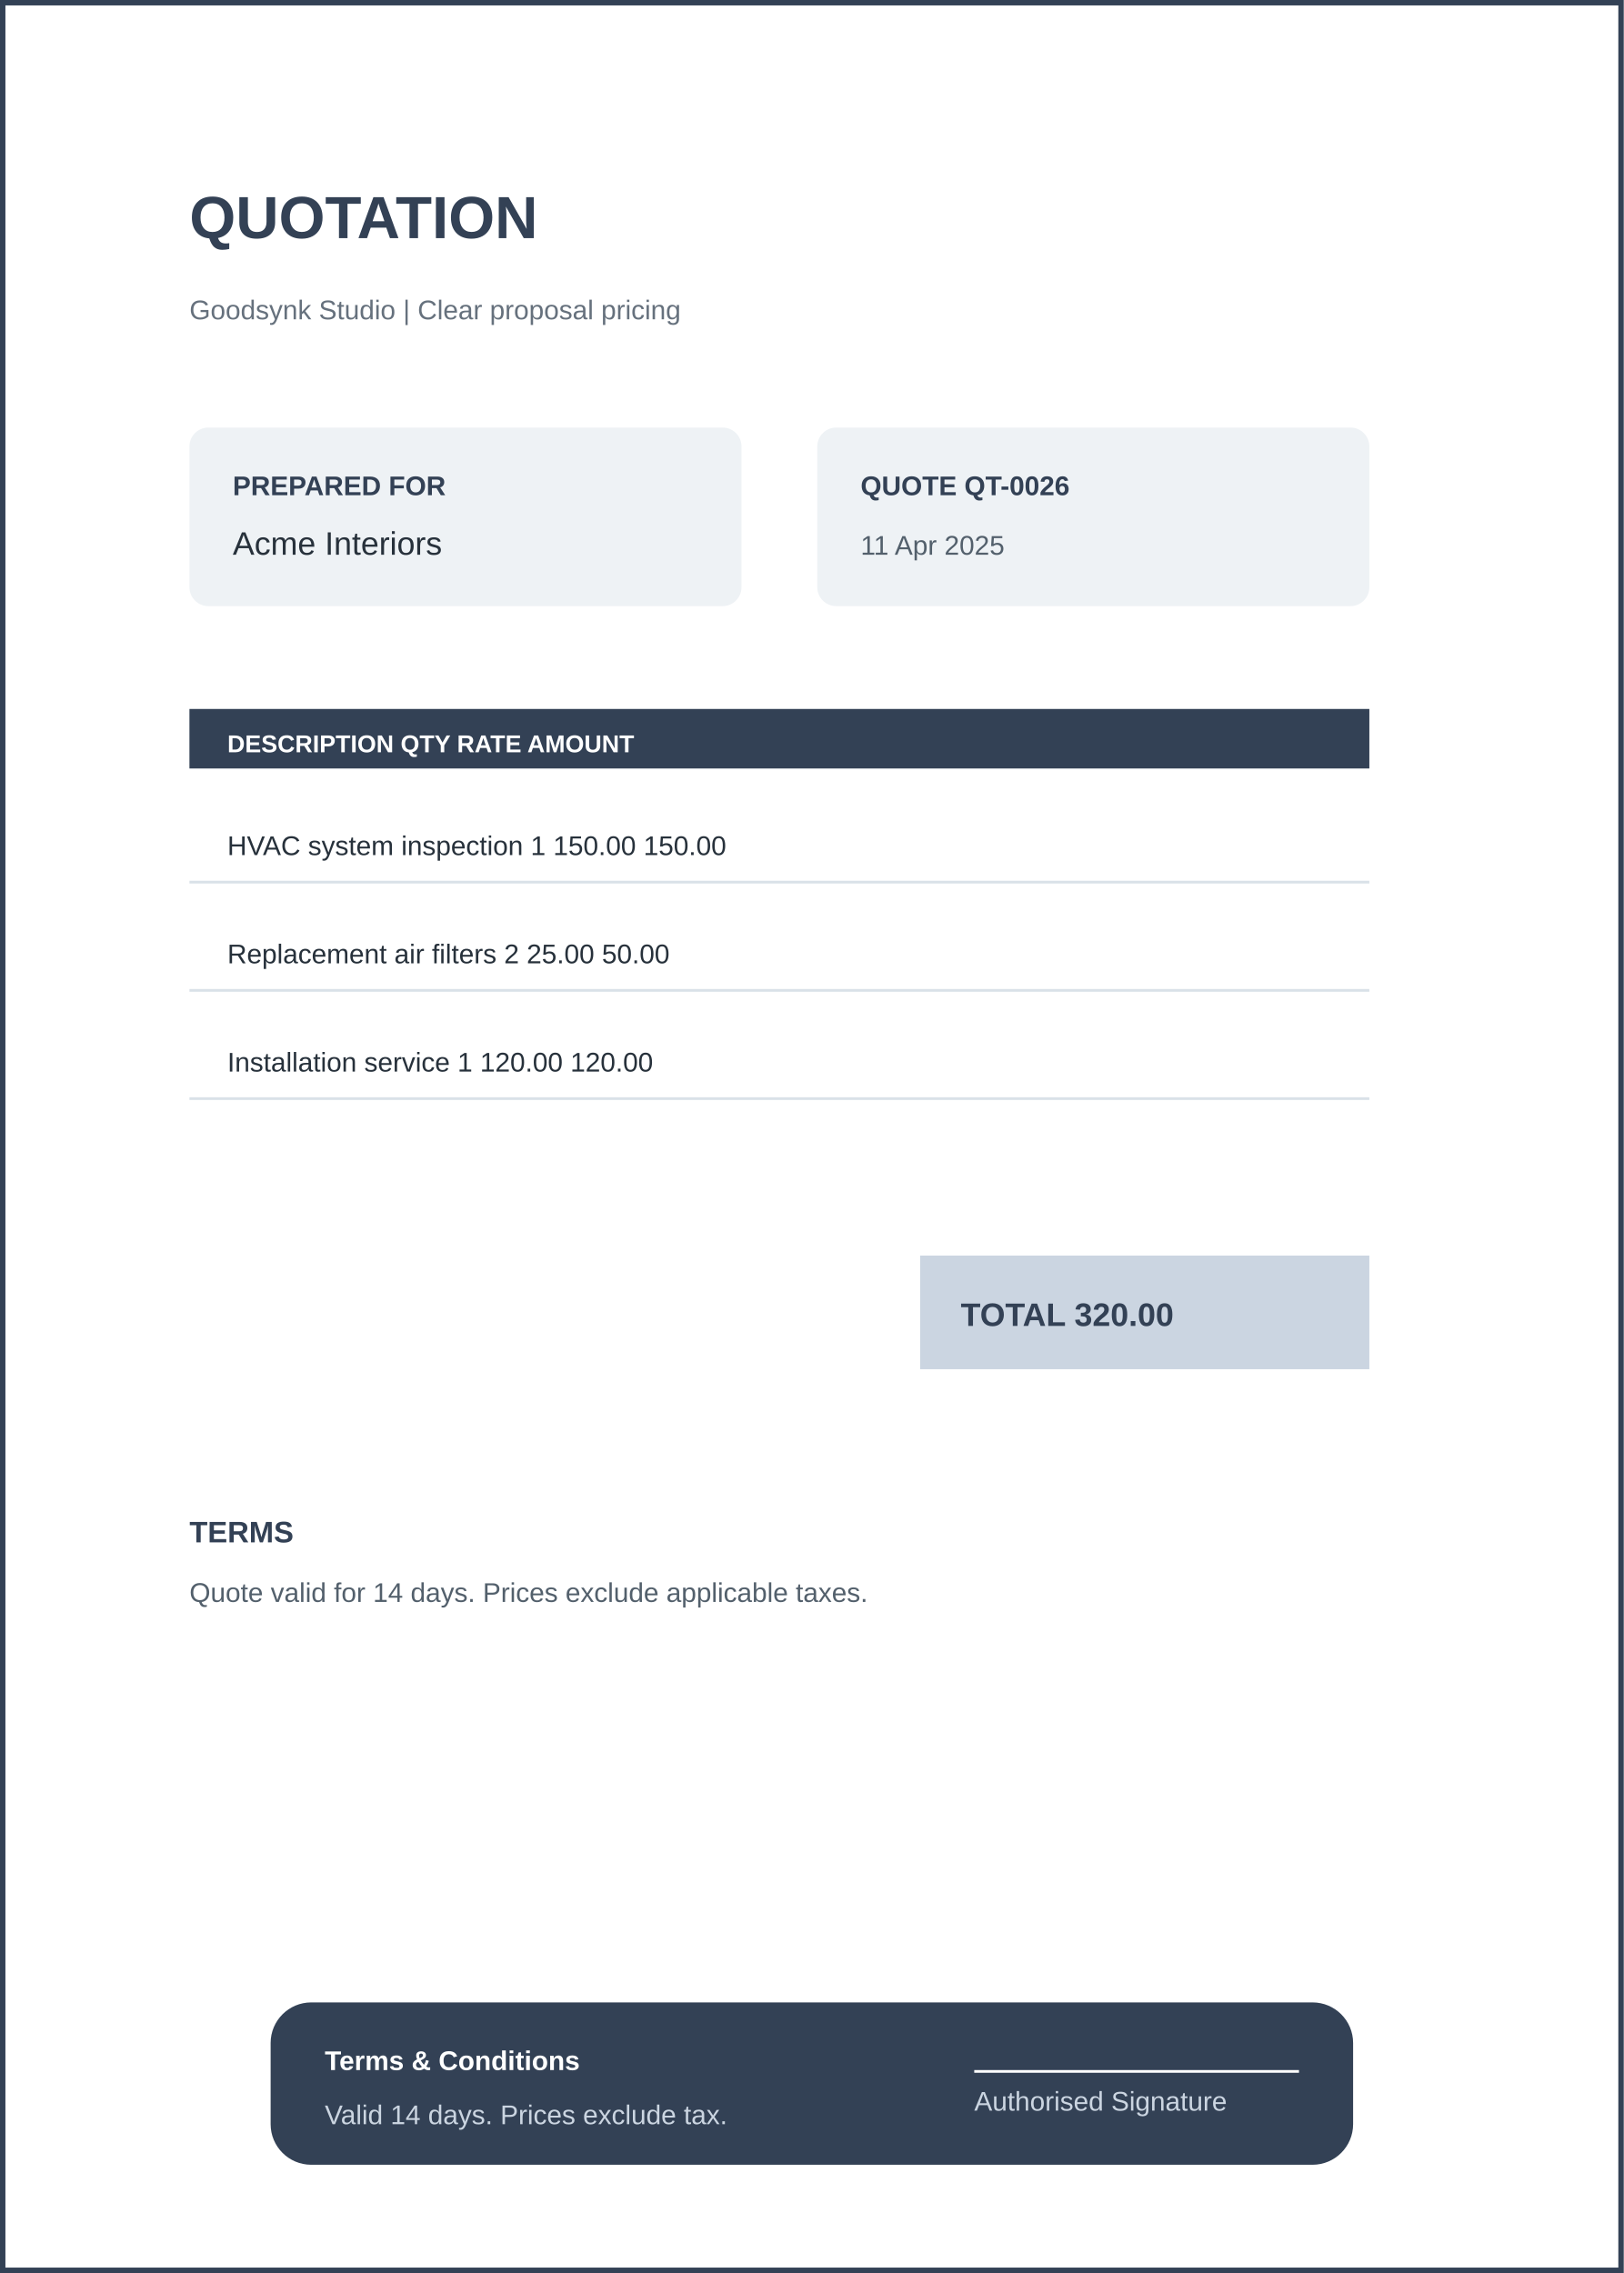
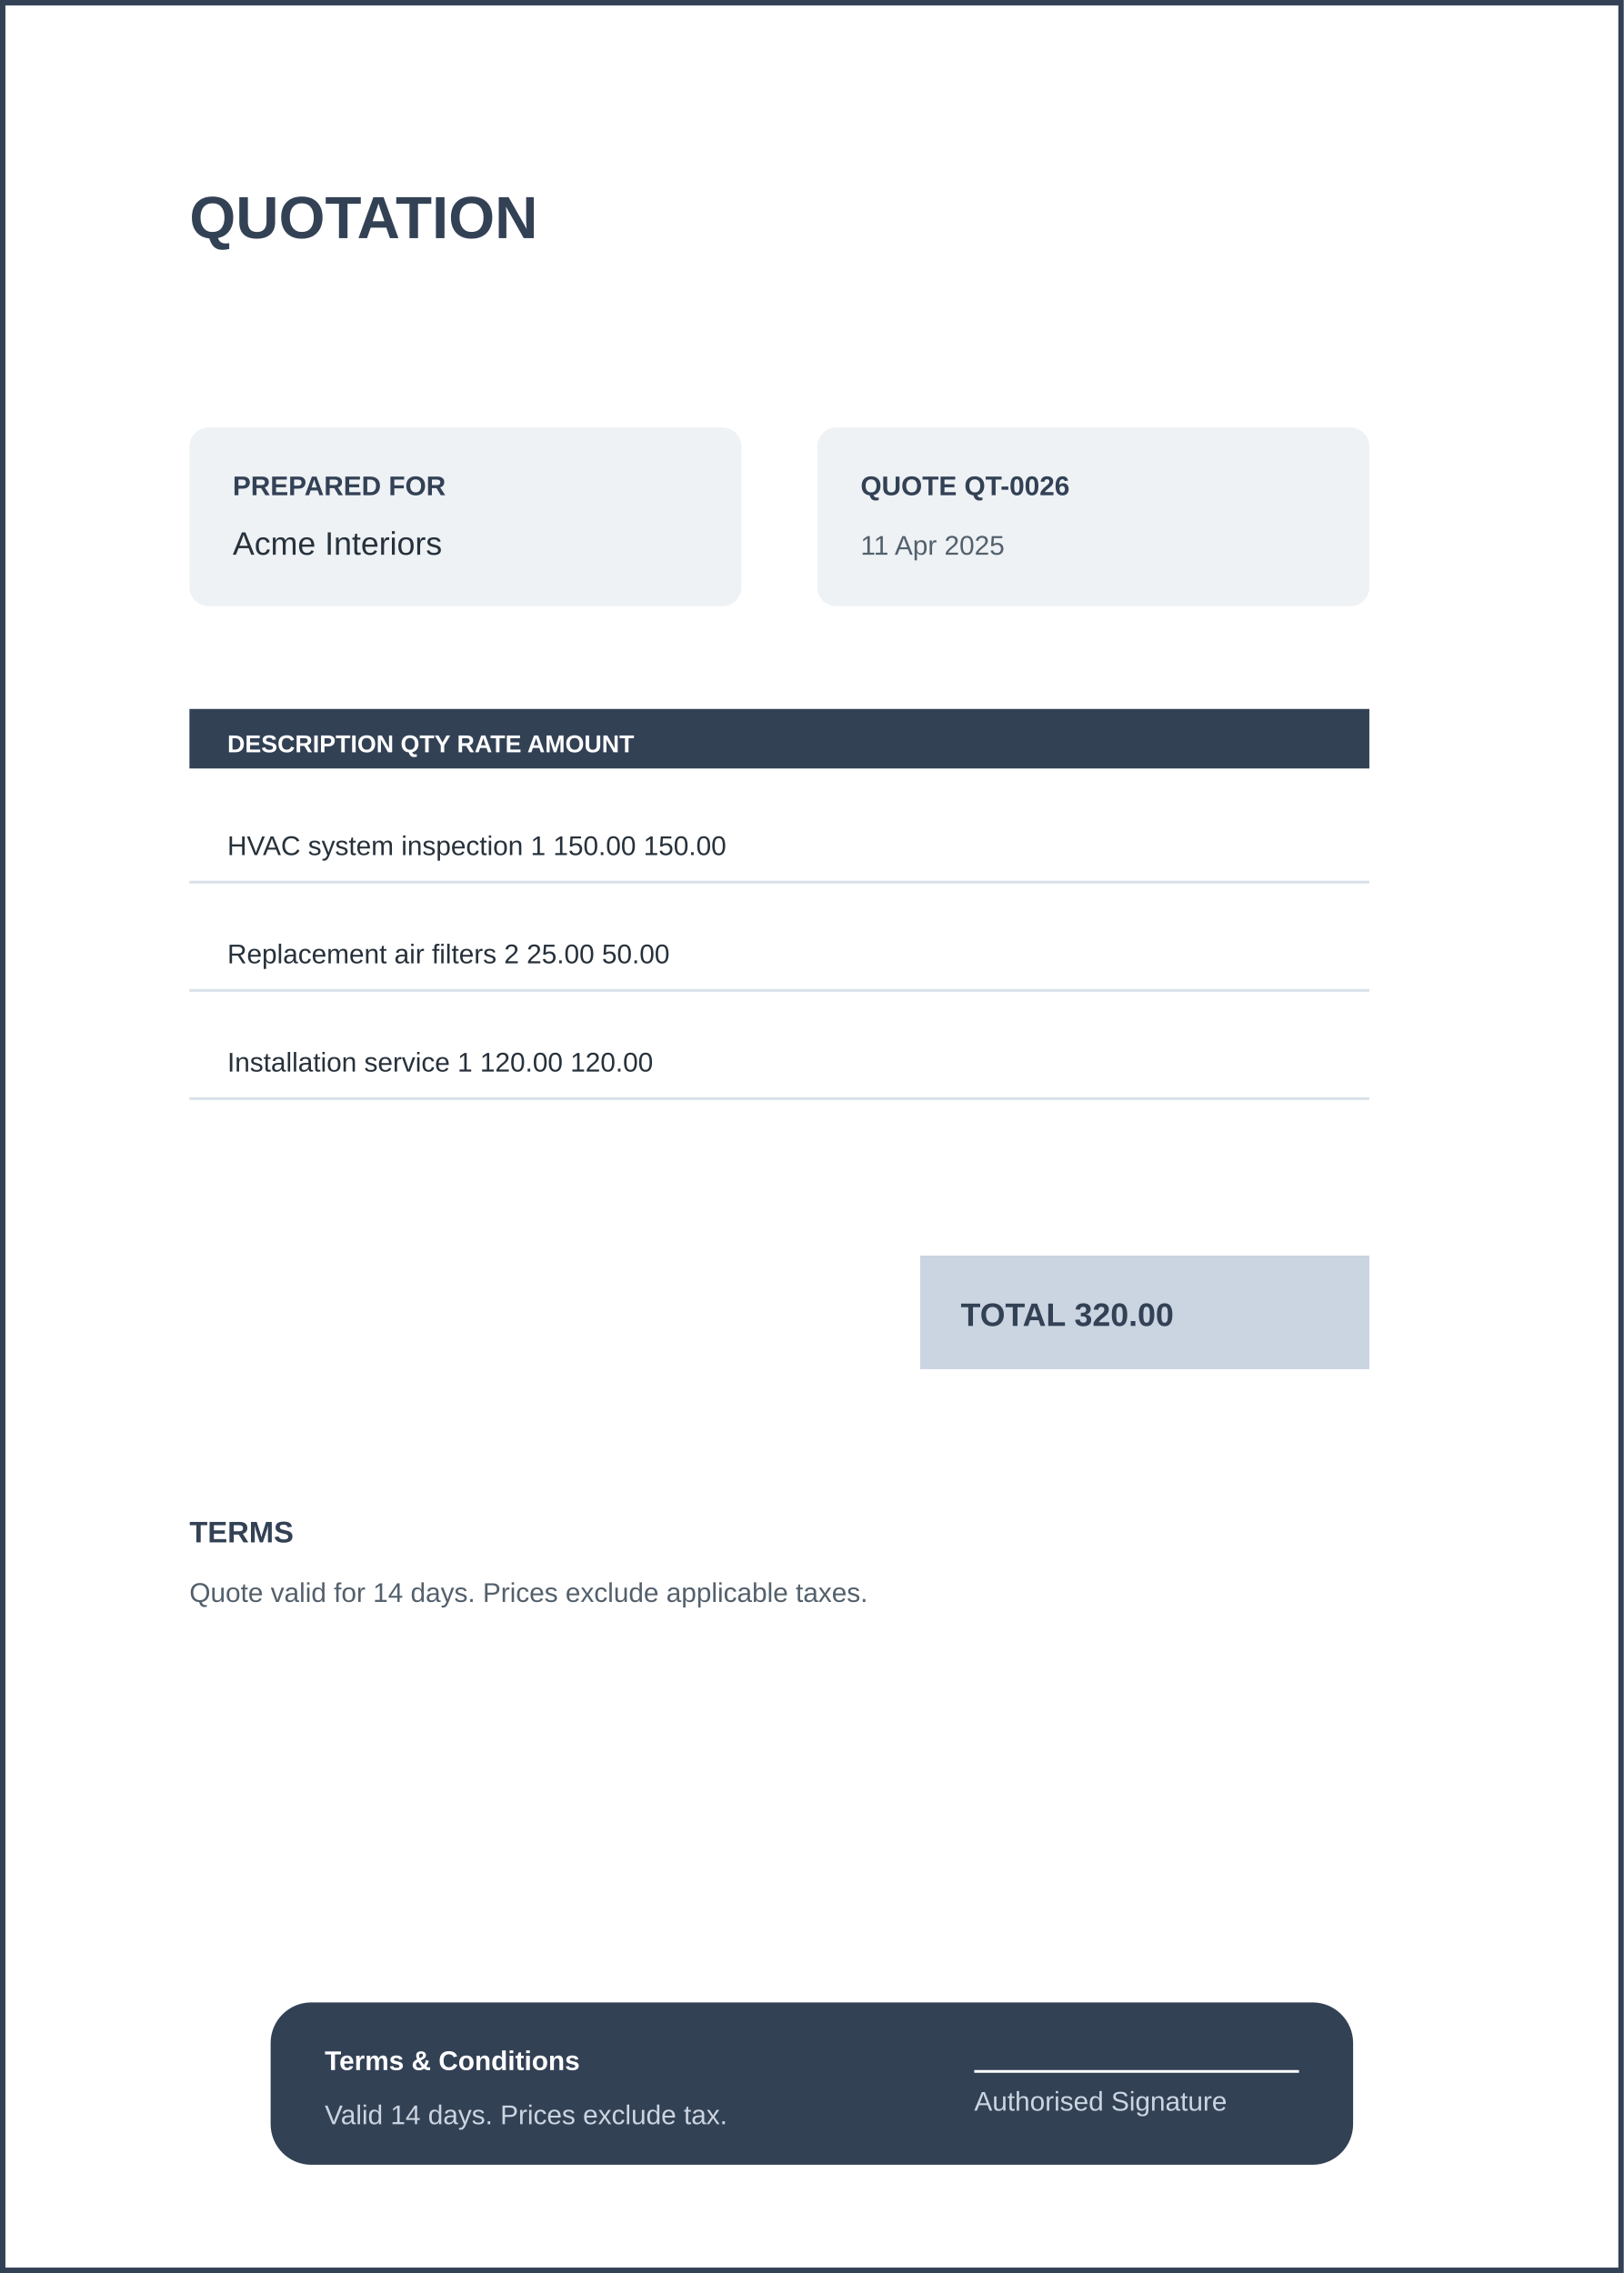
<svg xmlns="http://www.w3.org/2000/svg" viewBox="0 0 600 840">
  <rect width="600" height="840" fill="#fff" />
  <rect x="1" y="1" width="598" height="838" fill="#fff" stroke="#334155" stroke-width="2" />
  <text x="70" y="88" fill="#334155" font-family="Arial" font-size="22" font-weight="700">QUOTATION</text>
-   <text x="70" y="118" fill="#66717d" font-family="Arial" font-size="10">Goodsynk Studio | Clear proposal pricing</text>
  <rect x="70" y="158" width="204" height="66" rx="7" fill="#eef2f5" />
  <rect x="302" y="158" width="204" height="66" rx="7" fill="#eef2f5" />
  <text x="86" y="183" fill="#334155" font-family="Arial" font-size="10" font-weight="700">PREPARED FOR</text>
  <text x="86" y="205" fill="#27313b" font-family="Arial" font-size="12">Acme Interiors</text>
  <text x="318" y="183" fill="#334155" font-family="Arial" font-size="10" font-weight="700">QUOTE QT-0026</text>
  <text x="318" y="205" fill="#53606c" font-family="Arial" font-size="10">11 Apr 2025</text>
  <rect x="70" y="262" width="436" height="22" fill="#334155" />
  <text x="84" y="278" fill="#fff" font-family="Arial" font-size="9" font-weight="700">DESCRIPTION                  QTY       RATE        AMOUNT</text>
  <path d="M70 326h436M70 366h436M70 406h436" stroke="#d9e1e8" />
  <text x="84" y="316" fill="#27313b" font-family="Arial" font-size="10">HVAC system inspection       1       150.00       150.00</text>
  <text x="84" y="356" fill="#27313b" font-family="Arial" font-size="10">Replacement air filters      2        25.00        50.00</text>
  <text x="84" y="396" fill="#27313b" font-family="Arial" font-size="10">Installation service         1       120.00       120.00</text>
  <rect x="340" y="464" width="166" height="42" fill="#cbd5e1" />
  <text x="355" y="490" fill="#334155" font-family="Arial" font-size="12" font-weight="700">TOTAL  320.00</text>
  <text x="70" y="570" fill="#334155" font-family="Arial" font-size="11" font-weight="700">TERMS</text>
  <text x="70" y="592" fill="#53606c" font-family="Arial" font-size="10">Quote valid for 14 days. Prices exclude applicable taxes.</text>
  <text x="70" y="740" fill="#53606c" font-family="Arial" font-size="10">Goodsynk Invoices</text>
  <g id="custom-footer">
    <rect x="24" y="670" width="552" height="146" fill="#fff" />
    <rect x="100" y="740" width="400" height="60" rx="15" fill="#334155" />
    <text x="120" y="765" fill="#fff" font-family="Arial" font-size="10" font-weight="700">Terms &amp; Conditions</text>
    <text x="120" y="785" fill="#cbd5e1" font-family="Arial" font-size="10">Valid 14 days. Prices exclude tax.</text>
    <rect x="360" y="765" width="120" height="1" fill="#fff" />
    <text x="360" y="780" fill="#cbd5e1" font-family="Arial" font-size="10">Authorised Signature</text>
  </g>
</svg>
